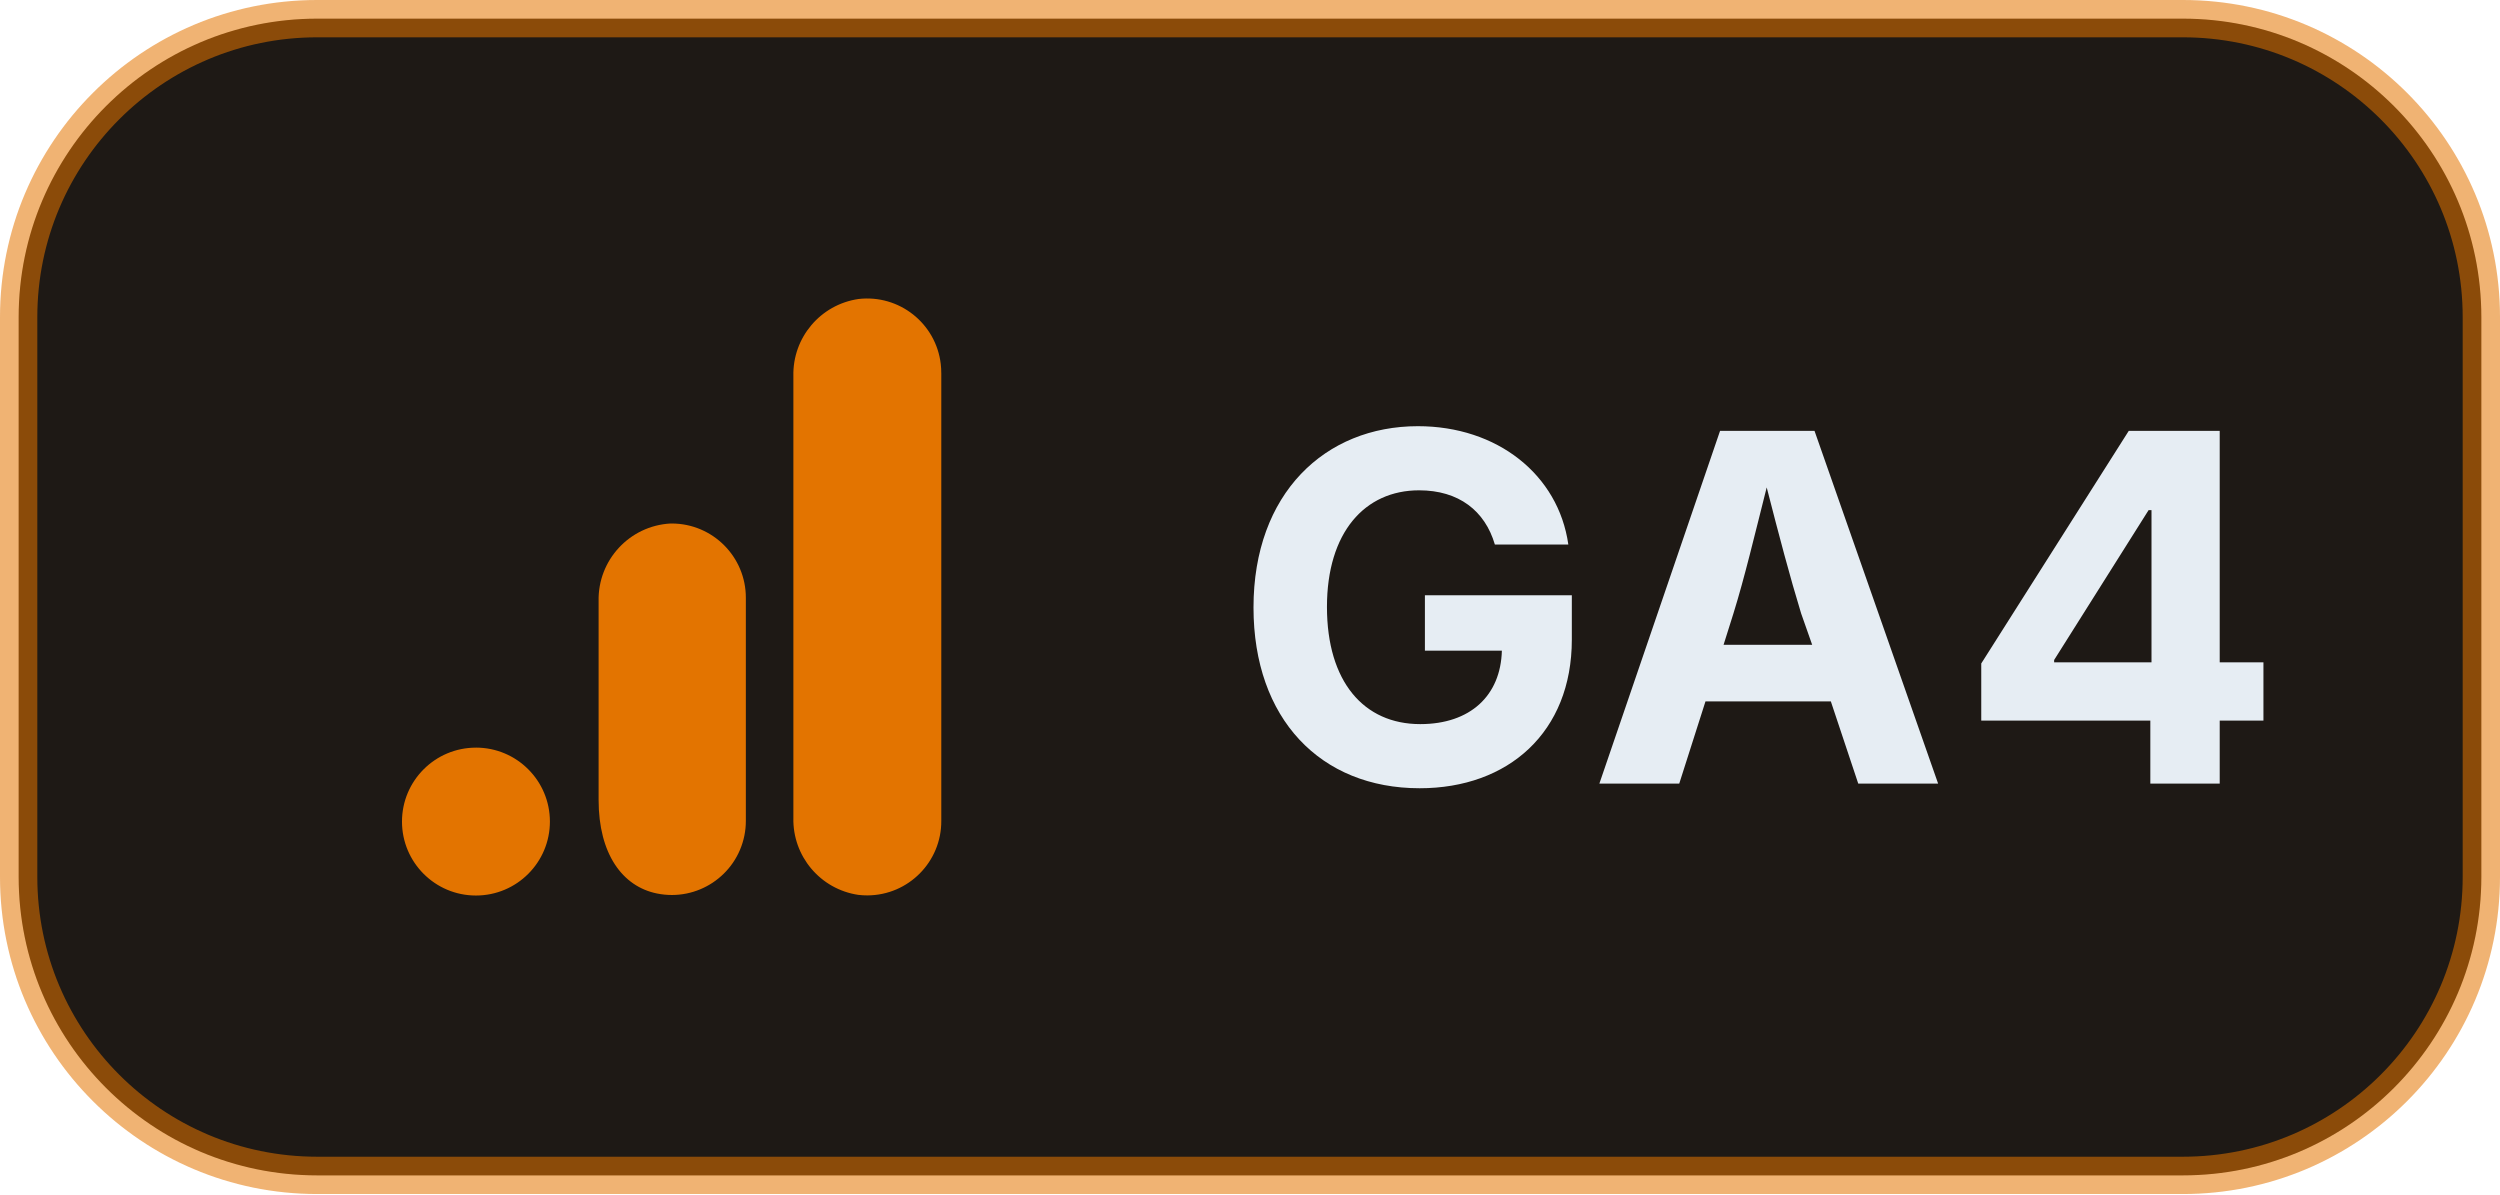
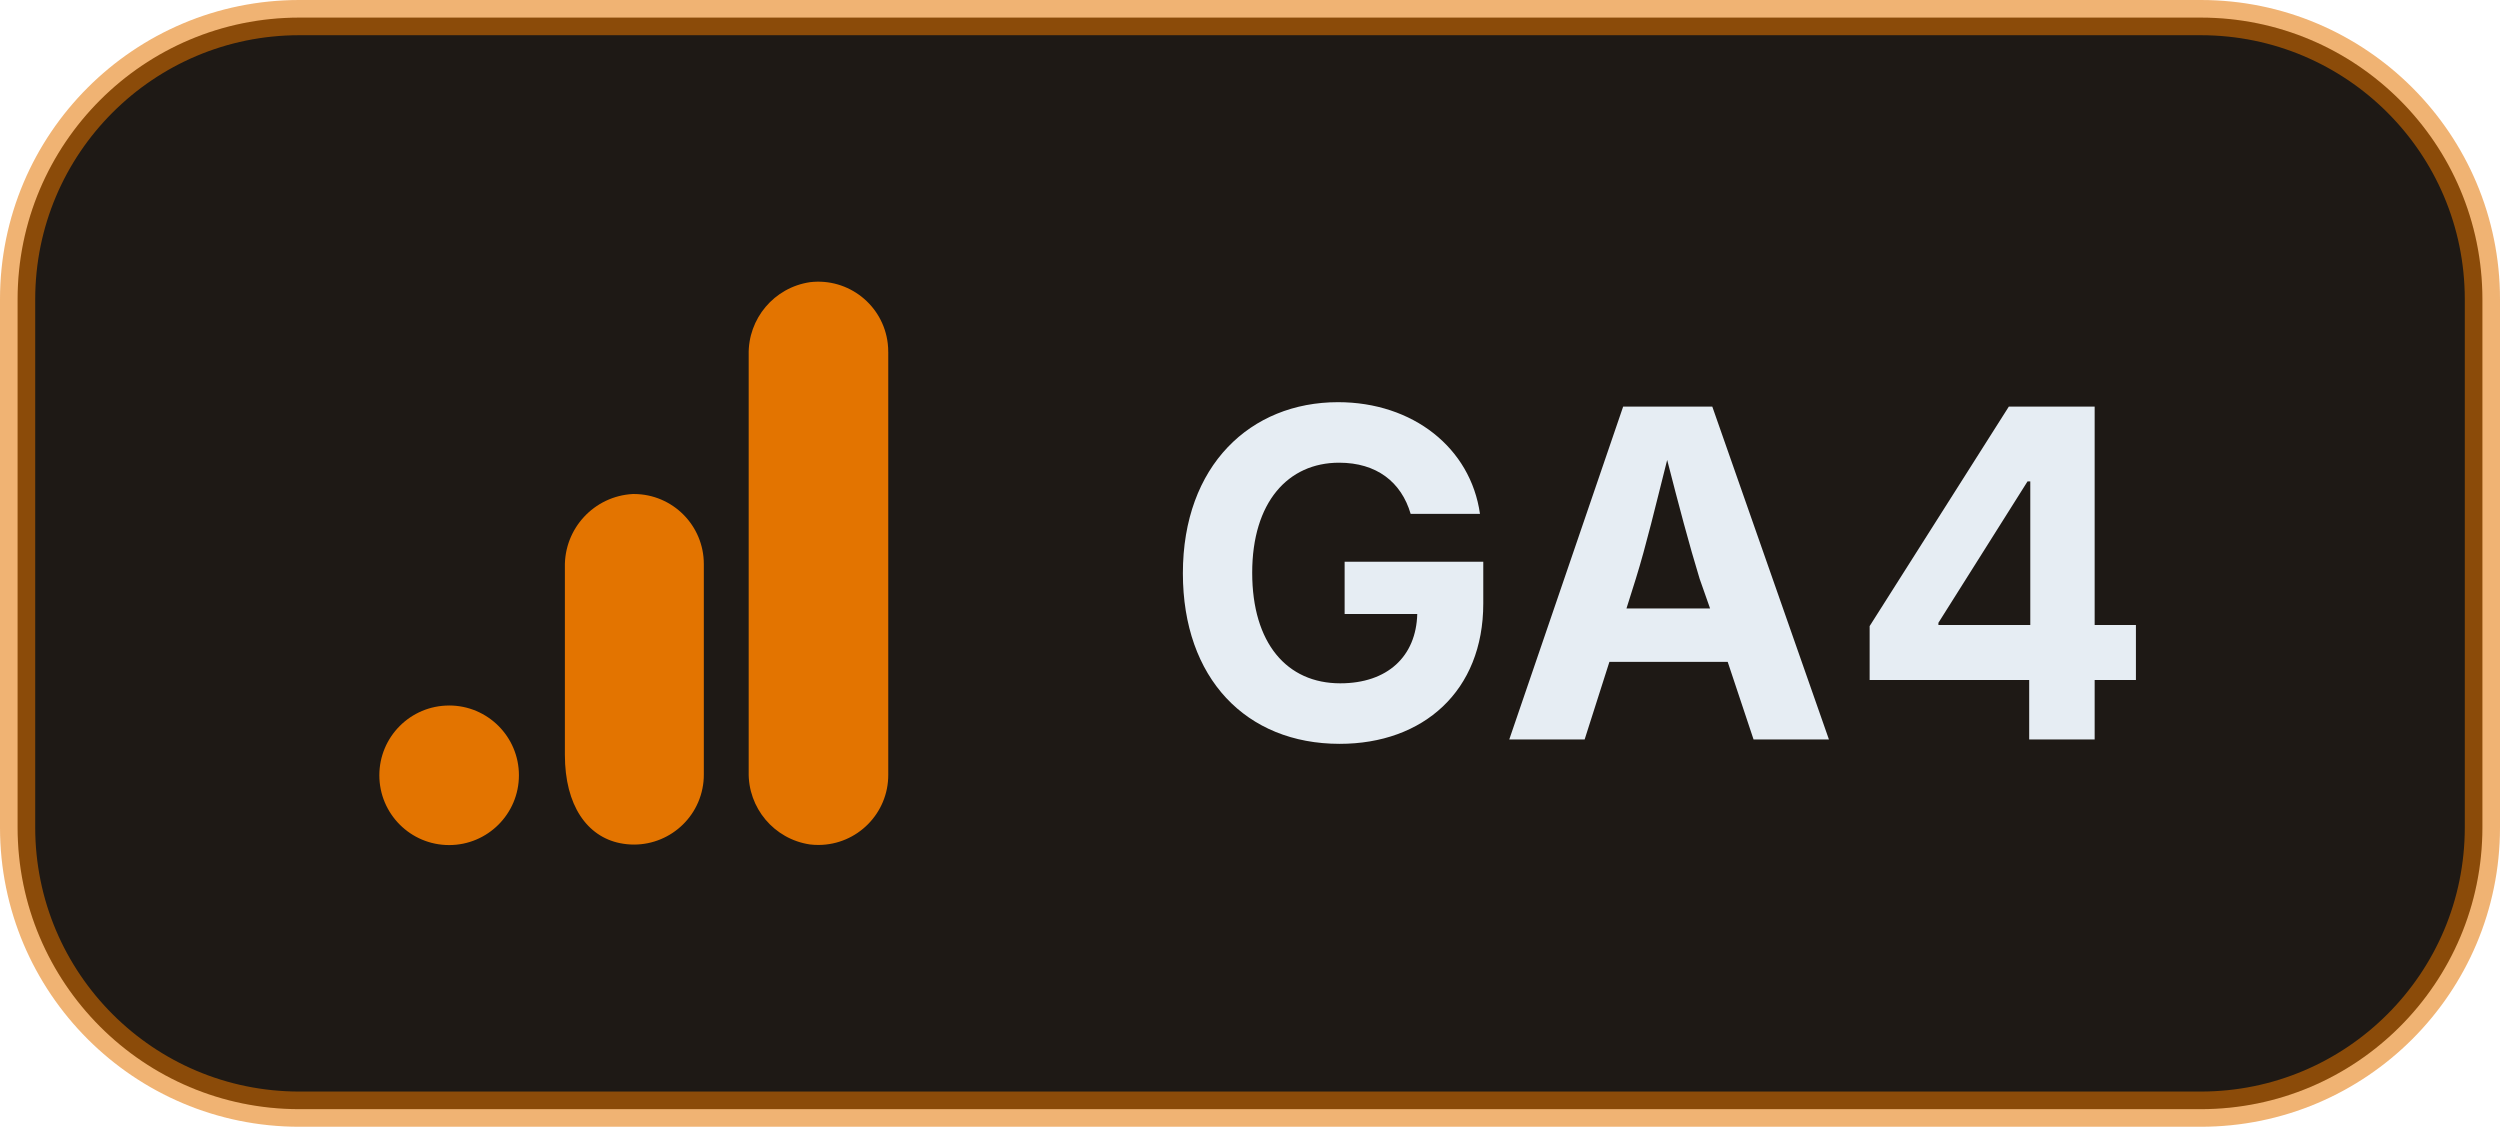
- <svg xmlns="http://www.w3.org/2000/svg" viewBox="0 0 67 32" width="67" height="32" font-family="Pretendard, -apple-system, BlinkMacSystemFont, 'Segoe UI', Inter, sans-serif">
-   <rect x="0.5" y="0.5" width="66" height="31" rx="8" fill="#0d1117" />
-   <rect x="0.5" y="0.5" width="66" height="31" rx="8" fill="#E37400" fill-opacity="0.08" />
-   <rect x="0.5" y="0.5" width="66" height="31" rx="8" fill="none" stroke="#E37400" stroke-opacity="0.55" />
+ <svg xmlns="http://www.w3.org/2000/svg" viewBox="0 0 71 32" width="71" height="32" font-family="Pretendard, -apple-system, BlinkMacSystemFont, 'Segoe UI', Inter, sans-serif">
+   <rect x="0.5" y="0.5" width="70" height="31" rx="8" fill="#0d1117" />
+   <rect x="0.5" y="0.5" width="70" height="31" rx="8" fill="#E37400" fill-opacity="0.08" />
+   <rect x="0.5" y="0.5" width="70" height="31" rx="8" fill="none" stroke="#E37400" stroke-opacity="0.55" />
  <g transform="translate(10,8) scale(0.6666667)">
    <path d="M22.84 2.998v17.999c.009 1.647-1.32 2.99-2.967 2.998a2.981 2.981 0 01-.368-.021c-1.528-.226-2.648-1.556-2.611-3.1V3.12c-.037-1.546 1.086-2.876 2.616-3.1 1.636-.192 3.118.98 3.309 2.616.014.12.021.241.02.362zM4.133 18.055c-1.642 0-2.973 1.331-2.973 2.973C1.16 22.669 2.491 24 4.133 24s2.973-1.331 2.973-2.973-1.331-2.973-2.973-2.973zm7.873-9.01c-.017 0-.034 0-.051 0-1.649.09-2.929 1.474-2.891 3.126v7.985c0 2.167.954 3.482 2.35 3.763 1.612.327 3.183-.715 3.51-2.327.04-.197.06-.398.059-.6v-8.959c.003-1.647-1.33-2.985-2.977-2.988z" fill="#E37400" />
  </g>
  <text x="33" y="21" font-size="13" font-weight="700" letter-spacing="0.2" fill="#e6edf3">GA4</text>
</svg>
